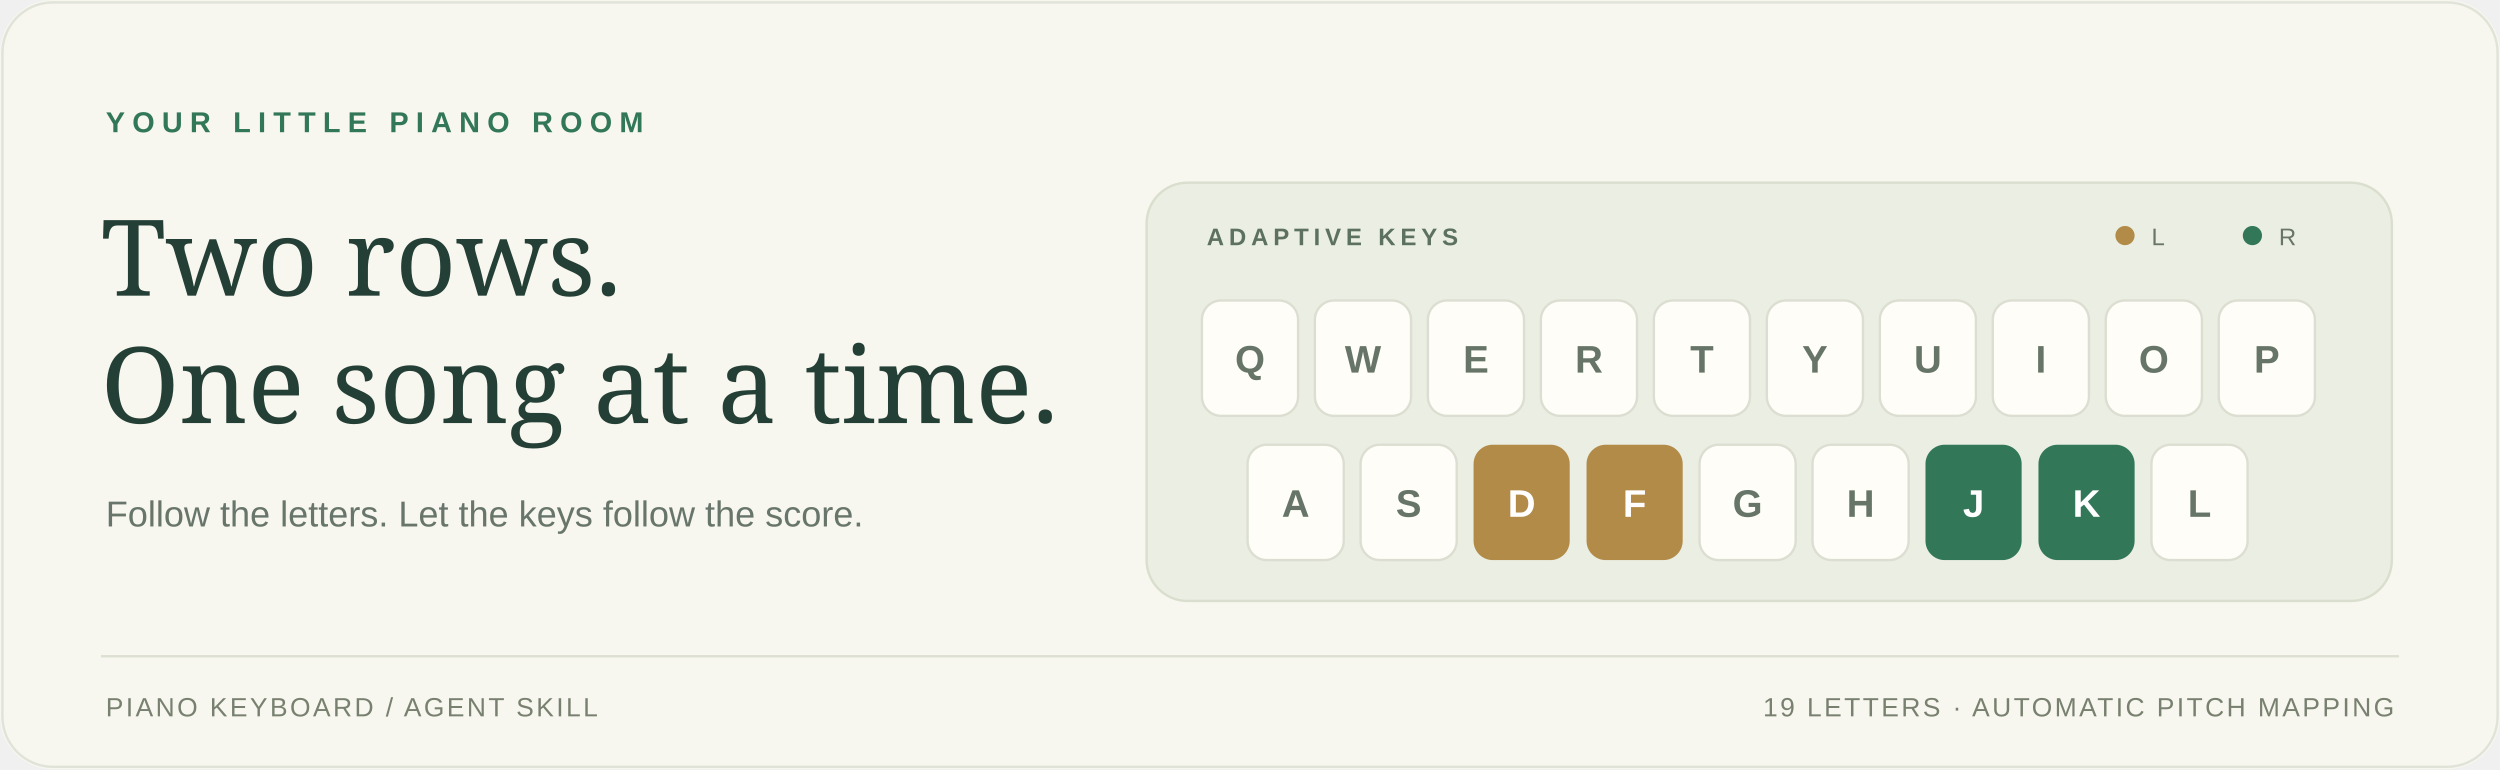
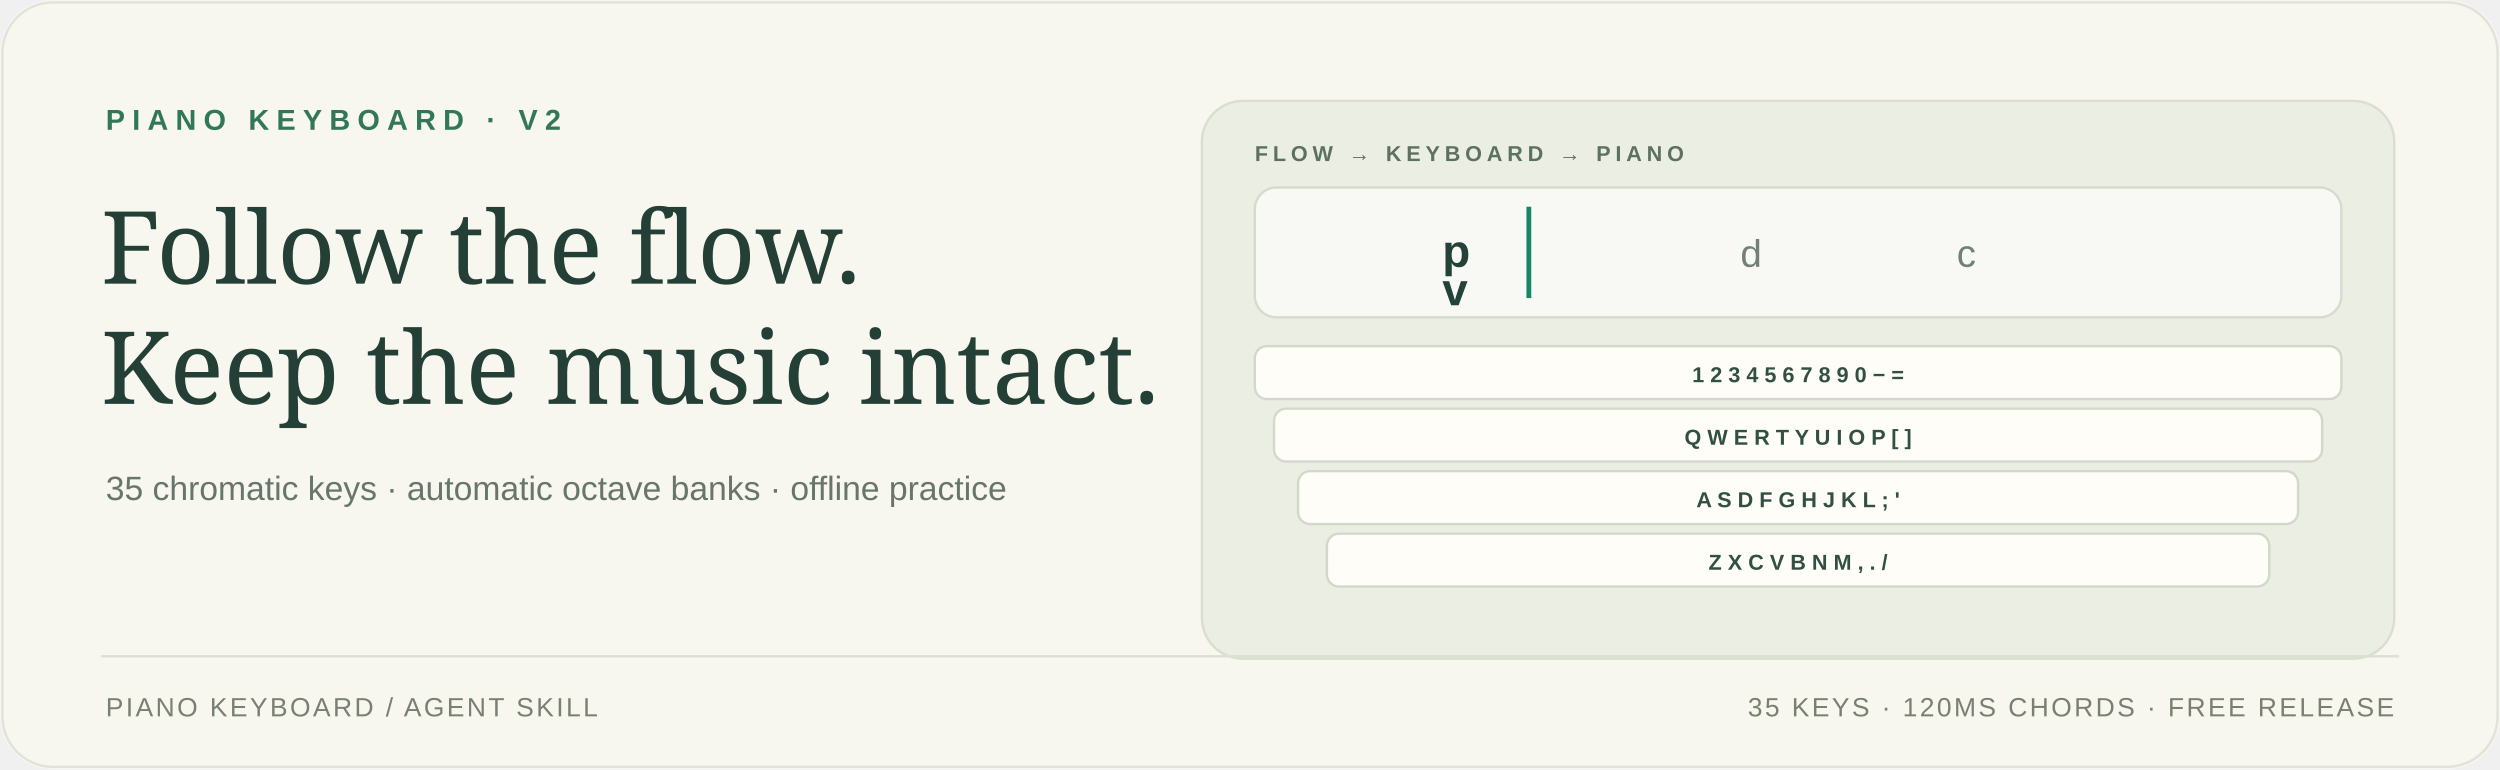
<svg xmlns="http://www.w3.org/2000/svg" width="1040" height="320" viewBox="0 0 1040 320" role="img" aria-labelledby="title desc">
  <rect width="1040" height="320" rx="22" fill="#f7f6ef" />
  <rect x="1" y="1" width="1038" height="318" rx="21" fill="none" stroke="#e0e3d7" />
-   <path d="M42 273H998" stroke="#dce0d3" />
  <g font-family="Segoe UI, Arial, sans-serif">
-     <text x="44" y="55" fill="#327758" font-size="12" font-weight="700" letter-spacing="3">YOUR LITTLE PIANO ROOM</text>
-     <text x="42" y="123" fill="#243f35" font-size="44" font-family="Georgia, serif">Two rows.</text>
-     <text x="42" y="176" fill="#243f35" font-size="44" font-family="Georgia, serif">One song at a time.</text>
-     <text x="44" y="219" fill="#68756a" font-size="15">Follow the letters. Let the keys follow the score.</text>
-     <rect x="477" y="76" width="518" height="174" rx="17" fill="#ebeee3" stroke="#d9dece" />
-     <text x="502" y="102" fill="#5c7160" font-size="10" font-weight="700" letter-spacing="2">ADAPTIVE KEYS</text>
-     <circle cx="884" cy="98" r="4" fill="#b28b48" />
-     <text x="895" y="102" fill="#697567" font-size="10">L</text>
-     <circle cx="937" cy="98" r="4" fill="#327758" />
-     <text x="948" y="102" fill="#697567" font-size="10">R</text>
-     <rect x="500" y="125" width="40" height="48" rx="8" fill="#fffdf7" stroke="#dcded2" />
-     <text x="520" y="155" text-anchor="middle" font-size="16" font-weight="600" fill="#667567">Q</text>
-     <rect x="547" y="125" width="40" height="48" rx="8" fill="#fffdf7" stroke="#dcded2" />
-     <text x="567" y="155" text-anchor="middle" font-size="16" font-weight="600" fill="#667567">W</text>
-     <rect x="594" y="125" width="40" height="48" rx="8" fill="#fffdf7" stroke="#dcded2" />
-     <text x="614" y="155" text-anchor="middle" font-size="16" font-weight="600" fill="#667567">E</text>
-     <rect x="641" y="125" width="40" height="48" rx="8" fill="#fffdf7" stroke="#dcded2" />
-     <text x="661" y="155" text-anchor="middle" font-size="16" font-weight="600" fill="#667567">R</text>
-     <rect x="688" y="125" width="40" height="48" rx="8" fill="#fffdf7" stroke="#dcded2" />
-     <text x="708" y="155" text-anchor="middle" font-size="16" font-weight="600" fill="#667567">T</text>
-     <rect x="735" y="125" width="40" height="48" rx="8" fill="#fffdf7" stroke="#dcded2" />
-     <text x="755" y="155" text-anchor="middle" font-size="16" font-weight="600" fill="#667567">Y</text>
-     <rect x="782" y="125" width="40" height="48" rx="8" fill="#fffdf7" stroke="#dcded2" />
-     <text x="802" y="155" text-anchor="middle" font-size="16" font-weight="600" fill="#667567">U</text>
-     <rect x="829" y="125" width="40" height="48" rx="8" fill="#fffdf7" stroke="#dcded2" />
-     <text x="849" y="155" text-anchor="middle" font-size="16" font-weight="600" fill="#667567">I</text>
-     <rect x="876" y="125" width="40" height="48" rx="8" fill="#fffdf7" stroke="#dcded2" />
-     <text x="896" y="155" text-anchor="middle" font-size="16" font-weight="600" fill="#667567">O</text>
-     <rect x="923" y="125" width="40" height="48" rx="8" fill="#fffdf7" stroke="#dcded2" />
-     <text x="943" y="155" text-anchor="middle" font-size="16" font-weight="600" fill="#667567">P</text>
-     <rect x="519" y="185" width="40" height="48" rx="8" fill="#fffdf7" stroke="#dcded2" />
-     <text x="539" y="215" text-anchor="middle" font-size="16" font-weight="600" fill="#667567">A</text>
-     <rect x="566" y="185" width="40" height="48" rx="8" fill="#fffdf7" stroke="#dcded2" />
-     <text x="586" y="215" text-anchor="middle" font-size="16" font-weight="600" fill="#667567">S</text>
-     <rect x="613" y="185" width="40" height="48" rx="8" fill="#b28b48" stroke="none" />
-     <text x="633" y="215" text-anchor="middle" font-size="16" font-weight="600" fill="#ffffff">D</text>
-     <rect x="660" y="185" width="40" height="48" rx="8" fill="#b28b48" stroke="none" />
-     <text x="680" y="215" text-anchor="middle" font-size="16" font-weight="600" fill="#ffffff">F</text>
-     <rect x="707" y="185" width="40" height="48" rx="8" fill="#fffdf7" stroke="#dcded2" />
-     <text x="727" y="215" text-anchor="middle" font-size="16" font-weight="600" fill="#667567">G</text>
-     <rect x="754" y="185" width="40" height="48" rx="8" fill="#fffdf7" stroke="#dcded2" />
-     <text x="774" y="215" text-anchor="middle" font-size="16" font-weight="600" fill="#667567">H</text>
-     <rect x="801" y="185" width="40" height="48" rx="8" fill="#327758" stroke="none" />
-     <text x="821" y="215" text-anchor="middle" font-size="16" font-weight="600" fill="#ffffff">J</text>
-     <rect x="848" y="185" width="40" height="48" rx="8" fill="#327758" stroke="none" />
-     <text x="868" y="215" text-anchor="middle" font-size="16" font-weight="600" fill="#ffffff">K</text>
-     <rect x="895" y="185" width="40" height="48" rx="8" fill="#fffdf7" stroke="#dcded2" />
-     <text x="915" y="215" text-anchor="middle" font-size="16" font-weight="600" fill="#667567">L</text>
+     <text x="44" y="54" fill="#327758" font-size="12" font-weight="700" letter-spacing="3">PIANO KEYBOARD · V2</text>
+     <text x="42" y="118" fill="#243f35" font-size="42" font-family="Georgia, serif">Follow the flow.</text>
+     <text x="42" y="168" fill="#243f35" font-size="42" font-family="Georgia, serif">Keep the music intact.</text>
+     <text x="44" y="208" fill="#68756a" font-size="14">35 chromatic keys · automatic octave banks · offline practice</text>
+     <rect x="500" y="42" width="496" height="232" rx="17" fill="#ebeee3" stroke="#d9dece" />
+     <text x="522" y="67" fill="#5c7160" font-size="9" font-weight="700" letter-spacing="2">FLOW → KEYBOARD → PIANO</text>
+     <rect x="522" y="78" width="452" height="54" rx="9" fill="#f8f9f4" stroke="#d5dccd" />
+     <line x1="636" y1="86" x2="636" y2="124" stroke="#168569" stroke-width="2" />
+     <text x="600" y="111" fill="#244238" font-size="19" font-weight="700">p</text>
+     <text x="600" y="127" fill="#244238" font-size="19" font-weight="700">v</text>
+     <text x="724" y="111" fill="#718078" font-size="16">d</text>
+     <text x="814" y="111" fill="#718078" font-size="16">c</text>
+     <g fill="#fffdf7" stroke="#d2d9ca">
+       <rect x="522" y="144" width="452" height="22" rx="5" />
+       <rect x="530" y="170" width="436" height="22" rx="5" />
+       <rect x="540" y="196" width="416" height="22" rx="5" />
+       <rect x="552" y="222" width="392" height="22" rx="5" />
+     </g>
+     <g fill="#315043" font-size="9" font-weight="600" text-anchor="middle">
+       <text x="748" y="159">1  2  3  4  5  6  7  8  9  0  −  =</text>
+       <text x="748" y="185">Q  W  E  R  T  Y  U  I  O  P  [  ]</text>
+       <text x="748" y="211">A  S  D  F  G  H  J  K  L  ;  '</text>
+       <text x="748" y="237">Z  X  C  V  B  N  M  ,  .  /</text>
+     </g>
+     <path d="M42 273H998" stroke="#dce0d3" />
    <text x="44" y="298" fill="#788170" font-size="11" letter-spacing="1">PIANO KEYBOARD / AGENT SKILL</text>
-     <text x="996" y="298" text-anchor="end" fill="#788170" font-size="11" letter-spacing="1">19 LETTERS · AUTOMATIC PITCH MAPPING</text>
+     <text x="996" y="298" text-anchor="end" fill="#788170" font-size="11" letter-spacing="1">35 KEYS · 120MS CHORDS · FREE RELEASE</text>
  </g>
</svg>
